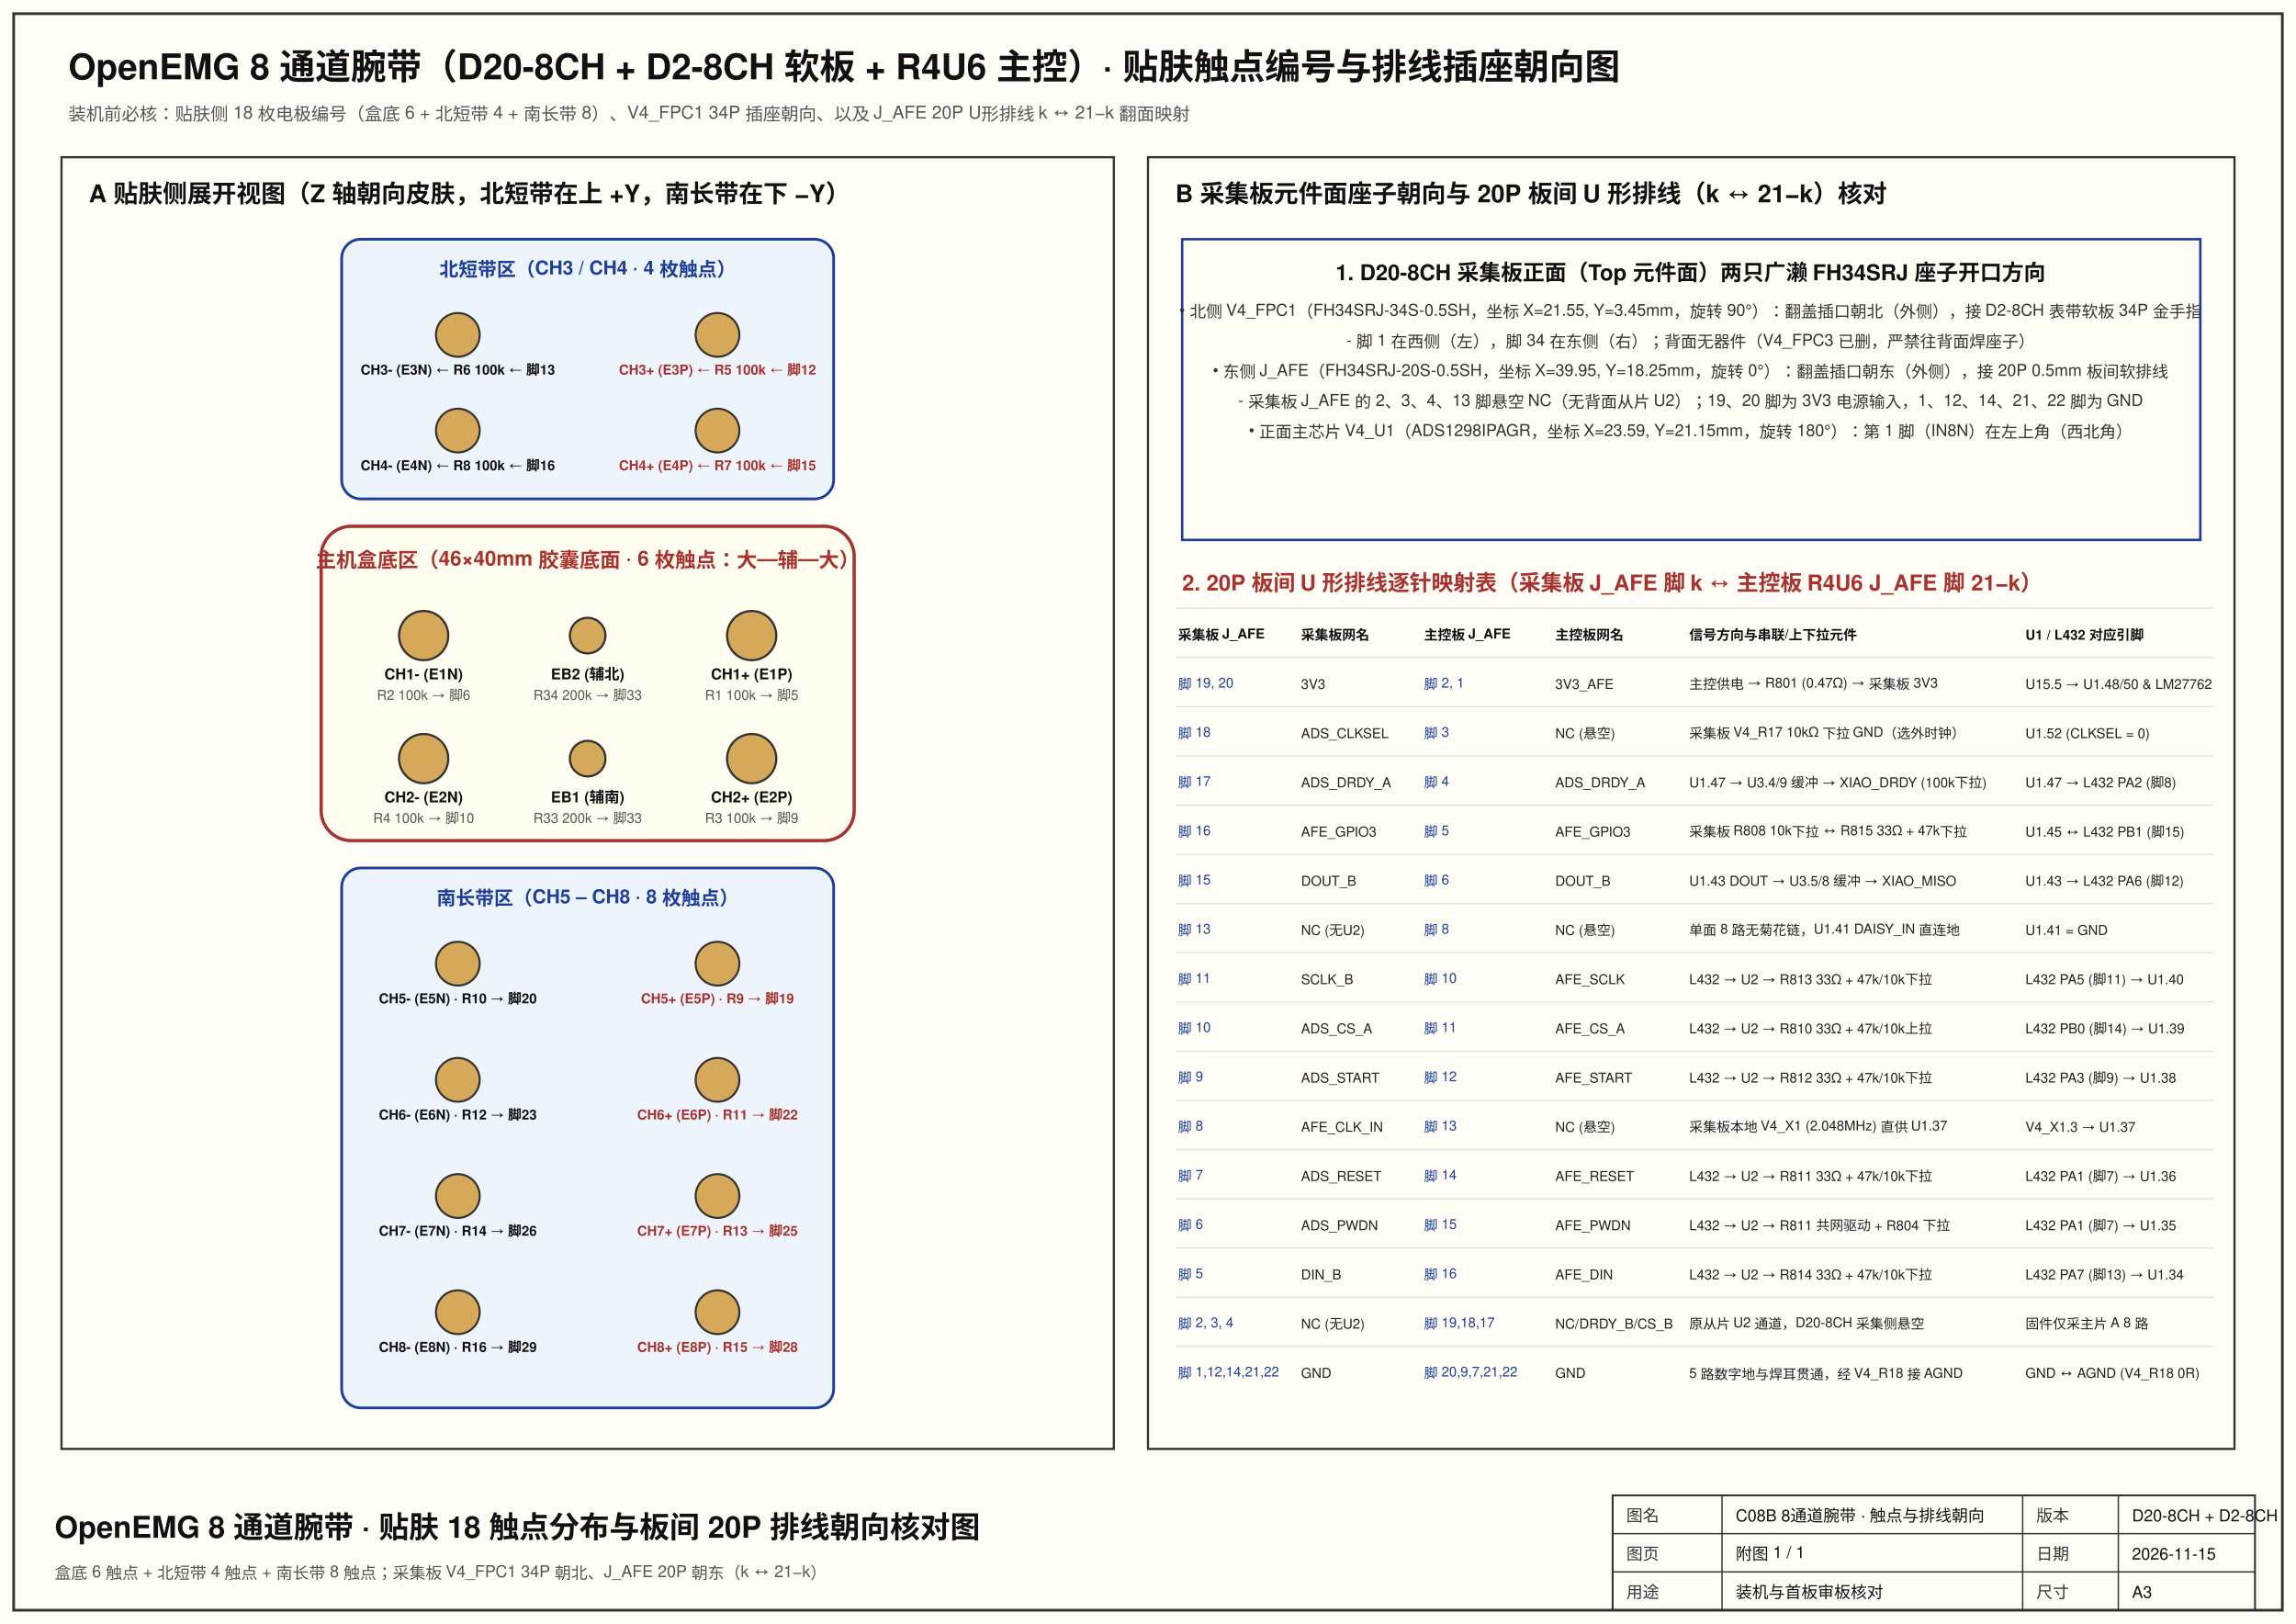
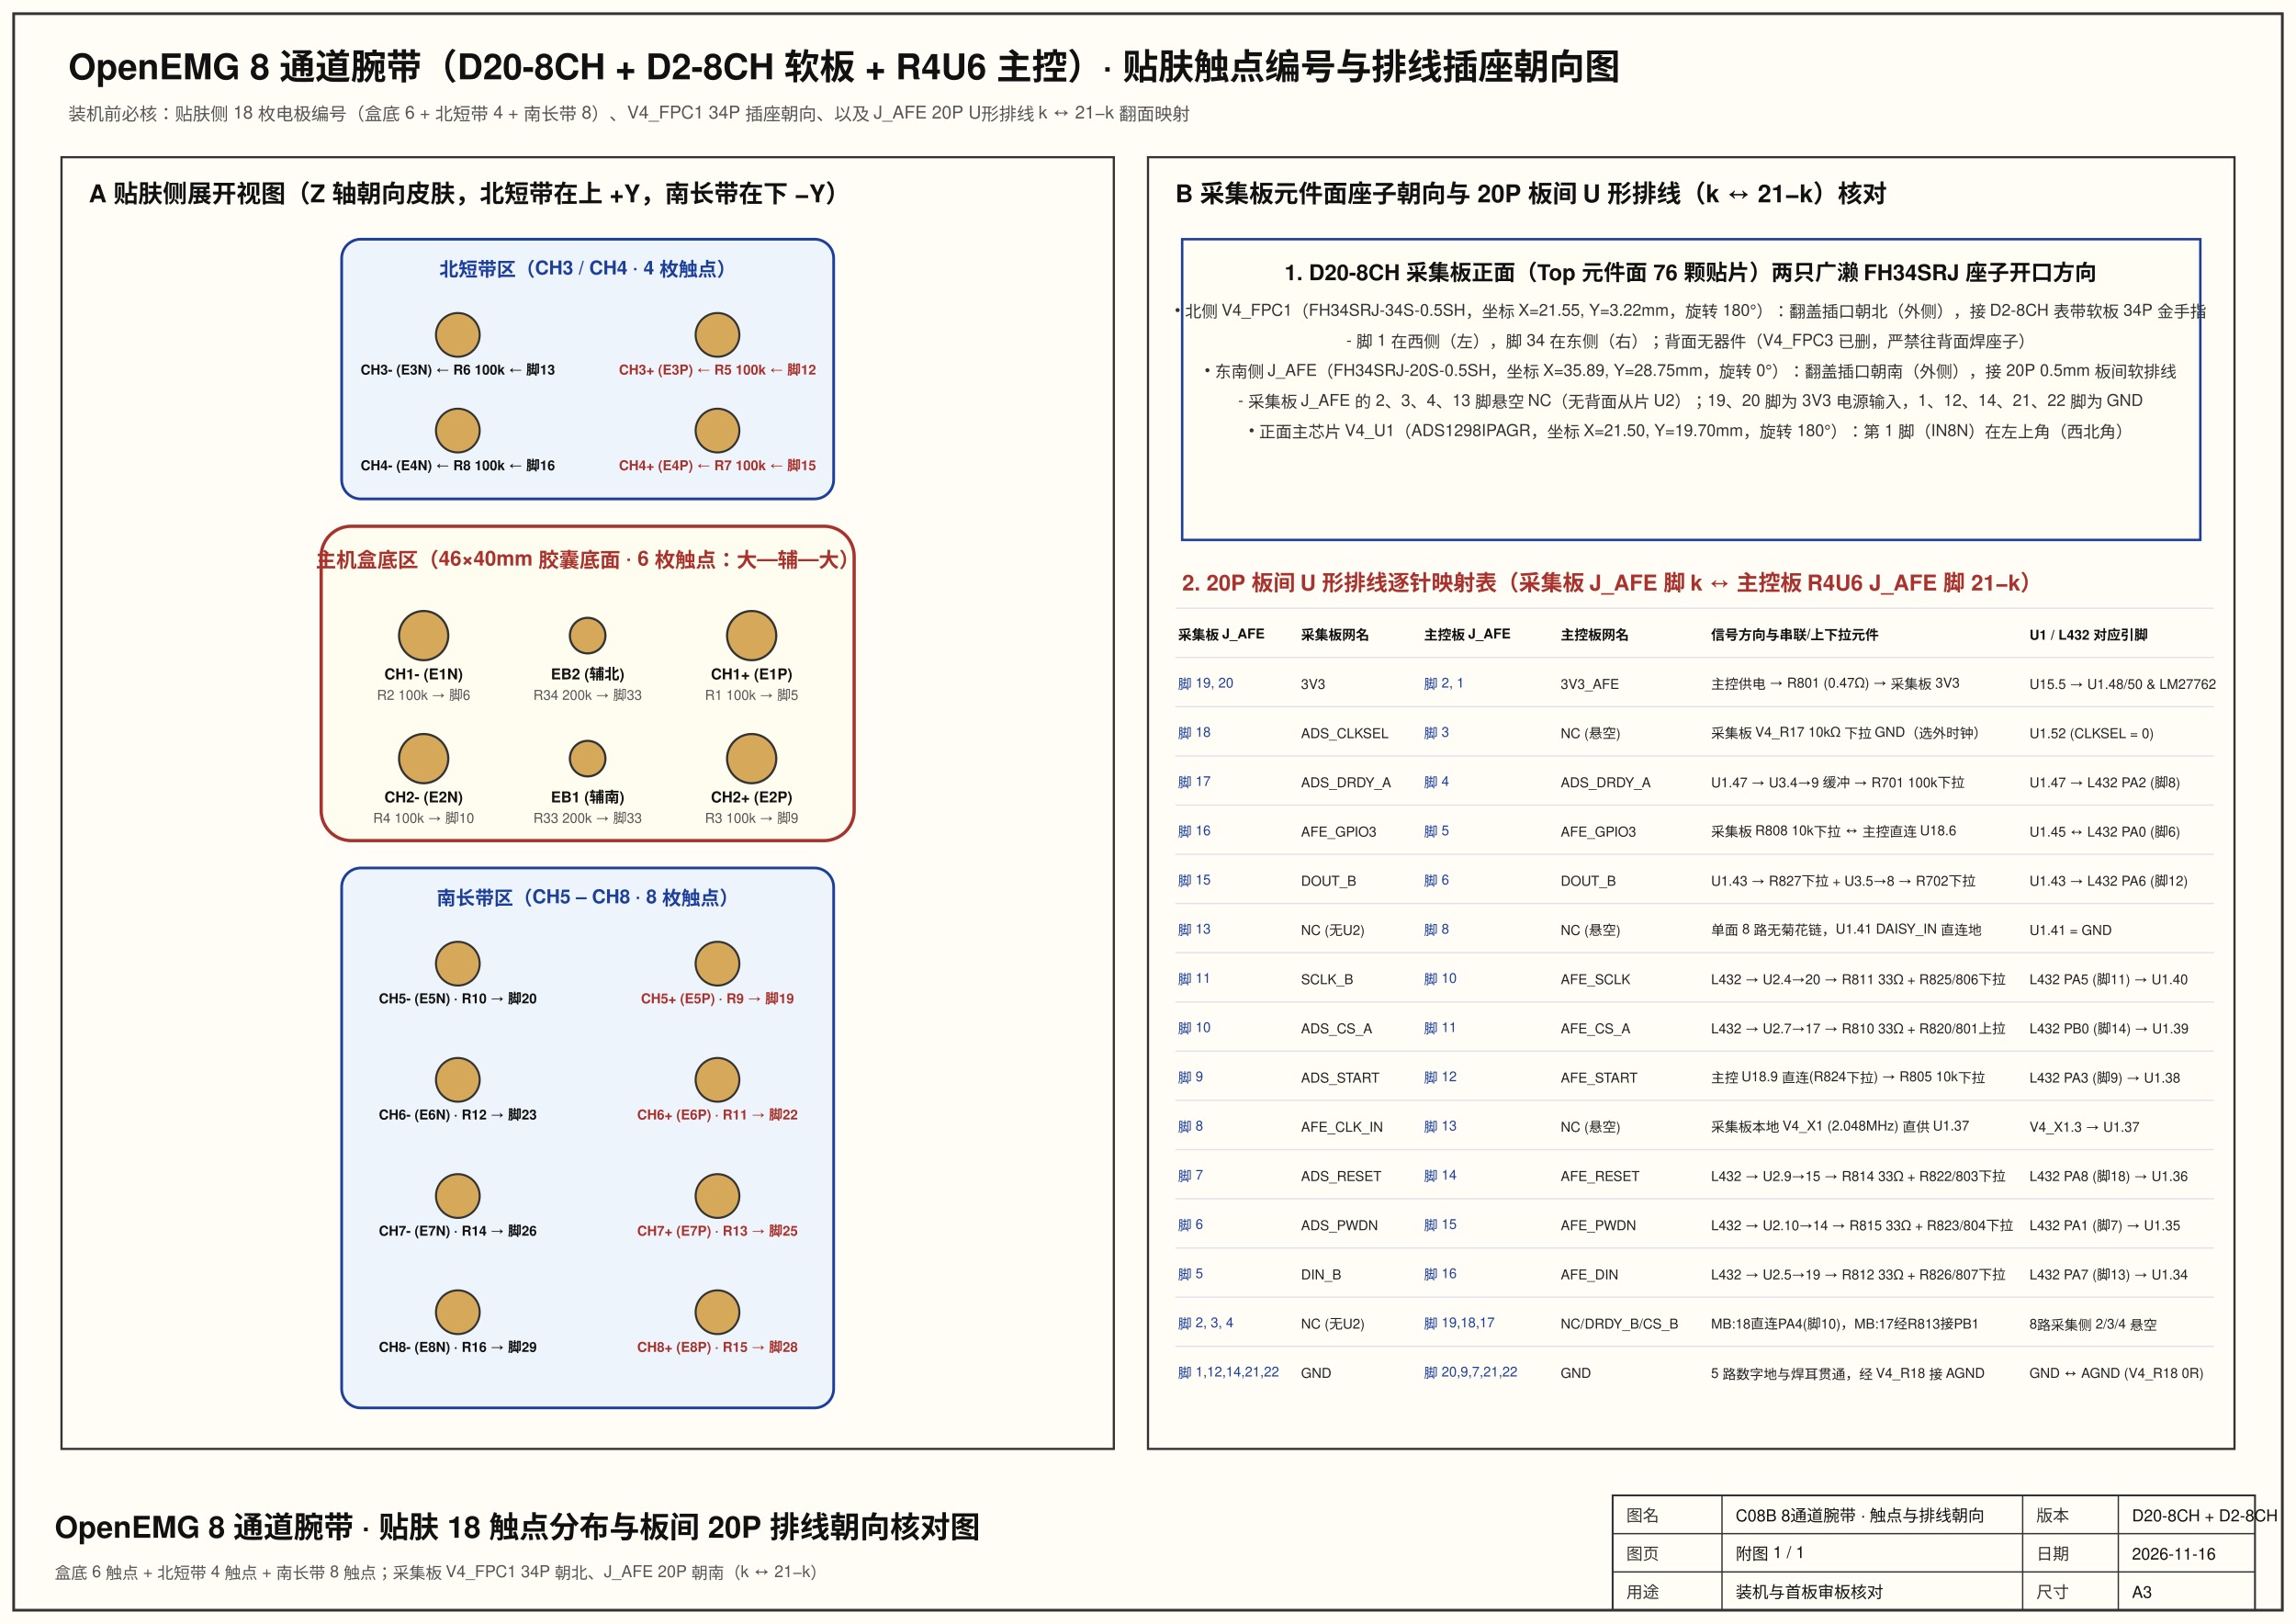
<svg xmlns="http://www.w3.org/2000/svg" width="1680" height="1188" viewBox="0 0 1680 1188" font-family="PingFang SC, Helvetica, sans-serif">
  <rect width="1680" height="1188" fill="#fffdf6" />
  <rect x="10" y="10" width="1660" height="1168" fill="none" stroke="#333" stroke-width="2" />
  <text x="50" y="58" font-size="26" fill="#111" font-weight="bold">OpenEMG 8 通道腕带（D20-8CH + D2-8CH 软板 + R4U6 主控）· 贴肤触点编号与排线插座朝向图</text>
  <text x="50" y="88" font-size="13" fill="#555">装机前必核：贴肤侧 18 枚电极编号（盒底 6 + 北短带 4 + 南长带 8）、V4_FPC1 34P 插座朝向、以及 J_AFE 20P U形排线 k ↔ 21−k 翻面映射</text>
  <rect x="45" y="115" width="770" height="945" fill="none" stroke="#333" stroke-width="1.6" />
  <text x="65" y="148" font-size="18" fill="#111" font-weight="bold">A  贴肤侧展开视图（Z 轴朝向皮肤，北短带在上 +Y，南长带在下 −Y）</text>
  <rect x="250" y="175" width="360" height="190" rx="14" fill="#eef4fb" stroke="#1d3f9a" stroke-width="2" />
  <text x="430" y="202" font-size="14" fill="#1d3f9a" text-anchor="middle" font-weight="bold">北短带区（CH3 / CH4 · 4 枚触点）</text>
  <circle cx="335" cy="245" r="16" fill="#d6a85a" stroke="#333" stroke-width="1.5" />
  <circle cx="525" cy="245" r="16" fill="#d6a85a" stroke="#333" stroke-width="1.5" />
  <text x="335" y="274" font-size="10" fill="#111" text-anchor="middle" font-weight="bold">CH3- (E3N) ← R6 100k ← 脚13</text>
  <text x="525" y="274" font-size="10" fill="#a8322d" text-anchor="middle" font-weight="bold">CH3+ (E3P) ← R5 100k ← 脚12</text>
  <circle cx="335" cy="315" r="16" fill="#d6a85a" stroke="#333" stroke-width="1.5" />
  <circle cx="525" cy="315" r="16" fill="#d6a85a" stroke="#333" stroke-width="1.5" />
  <text x="335" y="344" font-size="10" fill="#111" text-anchor="middle" font-weight="bold">CH4- (E4N) ← R8 100k ← 脚16</text>
  <text x="525" y="344" font-size="10" fill="#a8322d" text-anchor="middle" font-weight="bold">CH4+ (E4P) ← R7 100k ← 脚15</text>
  <rect x="235" y="385" width="390" height="230" rx="22" fill="#fffdf0" stroke="#a8322d" stroke-width="2.4" />
  <text x="430" y="415" font-size="15" fill="#a8322d" text-anchor="middle" font-weight="bold">主机盒底区（46×40mm 胶囊底面 · 6 枚触点：大—辅—大）</text>
  <circle cx="310" cy="465" r="18" fill="#d6a85a" stroke="#333" stroke-width="1.6" />
  <text x="310" y="497" font-size="11" fill="#111" text-anchor="middle" font-weight="bold">CH1- (E1N)</text>
  <text x="310" y="512" font-size="10" fill="#555" text-anchor="middle">R2 100k → 脚6</text>
  <circle cx="430" cy="465" r="13" fill="#d6a85a" stroke="#333" stroke-width="1.6" />
  <text x="430" y="497" font-size="11" fill="#111" text-anchor="middle" font-weight="bold">EB2 (辅北)</text>
  <text x="430" y="512" font-size="10" fill="#555" text-anchor="middle">R34 200k → 脚33</text>
  <circle cx="550" cy="465" r="18" fill="#d6a85a" stroke="#333" stroke-width="1.6" />
  <text x="550" y="497" font-size="11" fill="#111" text-anchor="middle" font-weight="bold">CH1+ (E1P)</text>
  <text x="550" y="512" font-size="10" fill="#555" text-anchor="middle">R1 100k → 脚5</text>
  <circle cx="310" cy="555" r="18" fill="#d6a85a" stroke="#333" stroke-width="1.6" />
  <text x="310" y="587" font-size="11" fill="#111" text-anchor="middle" font-weight="bold">CH2- (E2N)</text>
  <text x="310" y="602" font-size="10" fill="#555" text-anchor="middle">R4 100k → 脚10</text>
  <circle cx="430" cy="555" r="13" fill="#d6a85a" stroke="#333" stroke-width="1.6" />
  <text x="430" y="587" font-size="11" fill="#111" text-anchor="middle" font-weight="bold">EB1 (辅南)</text>
  <text x="430" y="602" font-size="10" fill="#555" text-anchor="middle">R33 200k → 脚33</text>
  <circle cx="550" cy="555" r="18" fill="#d6a85a" stroke="#333" stroke-width="1.6" />
  <text x="550" y="587" font-size="11" fill="#111" text-anchor="middle" font-weight="bold">CH2+ (E2P)</text>
  <text x="550" y="602" font-size="10" fill="#555" text-anchor="middle">R3 100k → 脚9</text>
  <rect x="250" y="635" width="360" height="395" rx="14" fill="#eef4fb" stroke="#1d3f9a" stroke-width="2" />
  <text x="430" y="662" font-size="14" fill="#1d3f9a" text-anchor="middle" font-weight="bold">南长带区（CH5 – CH8 · 8 枚触点）</text>
  <circle cx="335" cy="705" r="16" fill="#d6a85a" stroke="#333" stroke-width="1.5" />
  <circle cx="525" cy="705" r="16" fill="#d6a85a" stroke="#333" stroke-width="1.5" />
  <text x="335" y="734" font-size="10" fill="#111" text-anchor="middle" font-weight="bold">CH5- (E5N) · R10 → 脚20</text>
  <text x="525" y="734" font-size="10" fill="#a8322d" text-anchor="middle" font-weight="bold">CH5+ (E5P) · R9 → 脚19</text>
  <circle cx="335" cy="790" r="16" fill="#d6a85a" stroke="#333" stroke-width="1.5" />
  <circle cx="525" cy="790" r="16" fill="#d6a85a" stroke="#333" stroke-width="1.5" />
  <text x="335" y="819" font-size="10" fill="#111" text-anchor="middle" font-weight="bold">CH6- (E6N) · R12 → 脚23</text>
  <text x="525" y="819" font-size="10" fill="#a8322d" text-anchor="middle" font-weight="bold">CH6+ (E6P) · R11 → 脚22</text>
  <circle cx="335" cy="875" r="16" fill="#d6a85a" stroke="#333" stroke-width="1.5" />
  <circle cx="525" cy="875" r="16" fill="#d6a85a" stroke="#333" stroke-width="1.5" />
  <text x="335" y="904" font-size="10" fill="#111" text-anchor="middle" font-weight="bold">CH7- (E7N) · R14 → 脚26</text>
  <text x="525" y="904" font-size="10" fill="#a8322d" text-anchor="middle" font-weight="bold">CH7+ (E7P) · R13 → 脚25</text>
  <circle cx="335" cy="960" r="16" fill="#d6a85a" stroke="#333" stroke-width="1.5" />
  <circle cx="525" cy="960" r="16" fill="#d6a85a" stroke="#333" stroke-width="1.5" />
  <text x="335" y="989" font-size="10" fill="#111" text-anchor="middle" font-weight="bold">CH8- (E8N) · R16 → 脚29</text>
  <text x="525" y="989" font-size="10" fill="#a8322d" text-anchor="middle" font-weight="bold">CH8+ (E8P) · R15 → 脚28</text>
  <rect x="840" y="115" width="795" height="945" fill="none" stroke="#333" stroke-width="1.6" />
  <text x="860" y="148" font-size="18" fill="#111" font-weight="bold">B  采集板元件面座子朝向与 20P 板间 U 形排线（k ↔ 21−k）核对</text>
  <rect x="865" y="175" width="745" height="220" fill="#fffdf4" stroke="#1d3f9a" stroke-width="1.8" />
-   <text x="1237" y="205" font-size="16" fill="#111" text-anchor="middle" font-weight="bold">1. D20-8CH 采集板正面（Top 元件面）两只广濑 FH34SRJ 座子开口方向</text>
-   <text x="1237" y="231" font-size="12" fill="#333" text-anchor="middle">• 北侧 V4_FPC1（FH34SRJ-34S-0.5SH，坐标 X=21.55, Y=3.45mm，旋转 90°）：翻盖插口朝北（外侧），接 D2-8CH 表带软板 34P 金手指</text>
+   <text x="1237" y="205" font-size="16" fill="#111" text-anchor="middle" font-weight="bold">1. D20-8CH 采集板正面（Top 元件面 76 颗贴片）两只广濑 FH34SRJ 座子开口方向</text>
+   <text x="1237" y="231" font-size="12" fill="#333" text-anchor="middle">• 北侧 V4_FPC1（FH34SRJ-34S-0.5SH，坐标 X=21.55, Y=3.22mm，旋转 180°）：翻盖插口朝北（外侧），接 D2-8CH 表带软板 34P 金手指</text>
  <text x="1237" y="253" font-size="12" fill="#333" text-anchor="middle">  - 脚 1 在西侧（左），脚 34 在东侧（右）；背面无器件（V4_FPC3 已删，严禁往背面焊座子）</text>
-   <text x="1237" y="275" font-size="12" fill="#333" text-anchor="middle">• 东侧 J_AFE（FH34SRJ-20S-0.5SH，坐标 X=39.95, Y=18.25mm，旋转 0°）：翻盖插口朝东（外侧），接 20P 0.5mm 板间软排线</text>
+   <text x="1237" y="275" font-size="12" fill="#333" text-anchor="middle">• 东南侧 J_AFE（FH34SRJ-20S-0.5SH，坐标 X=35.89, Y=28.75mm，旋转 0°）：翻盖插口朝南（外侧），接 20P 0.5mm 板间软排线</text>
  <text x="1237" y="297" font-size="12" fill="#333" text-anchor="middle">  - 采集板 J_AFE 的 2、3、4、13 脚悬空 NC（无背面从片 U2）；19、20 脚为 3V3 电源输入，1、12、14、21、22 脚为 GND</text>
-   <text x="1237" y="319" font-size="12" fill="#333" text-anchor="middle">• 正面主芯片 V4_U1（ADS1298IPAGR，坐标 X=23.59, Y=21.15mm，旋转 180°）：第 1 脚（IN8N）在左上角（西北角）</text>
+   <text x="1237" y="319" font-size="12" fill="#333" text-anchor="middle">• 正面主芯片 V4_U1（ADS1298IPAGR，坐标 X=21.50, Y=19.70mm，旋转 180°）：第 1 脚（IN8N）在左上角（西北角）</text>
  <text x="865" y="432" font-size="16" fill="#a8322d" font-weight="bold">2. 20P 板间 U 形排线逐针映射表（采集板 J_AFE 脚 k ↔ 主控板 R4U6 J_AFE 脚 21−k）</text>
  <polyline points="860,445 1620,445" fill="none" stroke="#e0e4ea" stroke-width="1" />
  <text x="862" y="468" font-size="10" fill="#111" font-weight="bold">采集板 J_AFE</text>
  <text x="952" y="468" font-size="10" fill="#111" font-weight="bold">采集板网名</text>
  <text x="1042" y="468" font-size="10" fill="#111" font-weight="bold">主控板 J_AFE</text>
-   <text x="1138" y="468" font-size="10" fill="#111" font-weight="bold">主控板网名</text>
-   <text x="1236" y="468" font-size="10" fill="#111" font-weight="bold">信号方向与串联/上下拉元件</text>
-   <text x="1482" y="468" font-size="10" fill="#111" font-weight="bold">U1 / L432 对应引脚</text>
+   <text x="1142" y="468" font-size="10" fill="#111" font-weight="bold">主控板网名</text>
+   <text x="1252" y="468" font-size="10" fill="#111" font-weight="bold">信号方向与串联/上下拉元件</text>
+   <text x="1485" y="468" font-size="10" fill="#111" font-weight="bold">U1 / L432 对应引脚</text>
  <polyline points="860,481 1620,481" fill="none" stroke="#e0e4ea" stroke-width="1" />
  <text x="862" y="504" font-size="10" fill="#1d3f9a" font-weight="normal">脚 19, 20</text>
  <text x="952" y="504" font-size="10" fill="#222" font-weight="normal">3V3</text>
  <text x="1042" y="504" font-size="10" fill="#1d3f9a" font-weight="normal">脚 2, 1</text>
-   <text x="1138" y="504" font-size="10" fill="#222" font-weight="normal">3V3_AFE</text>
-   <text x="1236" y="504" font-size="10" fill="#222" font-weight="normal">主控供电 → R801 (0.47Ω) → 采集板 3V3</text>
-   <text x="1482" y="504" font-size="10" fill="#222" font-weight="normal">U15.5 → U1.48/50 &amp; LM27762</text>
+   <text x="1142" y="504" font-size="10" fill="#222" font-weight="normal">3V3_AFE</text>
+   <text x="1252" y="504" font-size="10" fill="#222" font-weight="normal">主控供电 → R801 (0.47Ω) → 采集板 3V3</text>
+   <text x="1485" y="504" font-size="10" fill="#222" font-weight="normal">U15.5 → U1.48/50 &amp; LM27762</text>
  <polyline points="860,517 1620,517" fill="none" stroke="#e0e4ea" stroke-width="1" />
  <text x="862" y="540" font-size="10" fill="#1d3f9a" font-weight="normal">脚 18</text>
  <text x="952" y="540" font-size="10" fill="#222" font-weight="normal">ADS_CLKSEL</text>
  <text x="1042" y="540" font-size="10" fill="#1d3f9a" font-weight="normal">脚 3</text>
-   <text x="1138" y="540" font-size="10" fill="#222" font-weight="normal">NC (悬空)</text>
-   <text x="1236" y="540" font-size="10" fill="#222" font-weight="normal">采集板 V4_R17 10kΩ 下拉 GND（选外时钟）</text>
-   <text x="1482" y="540" font-size="10" fill="#222" font-weight="normal">U1.52 (CLKSEL = 0)</text>
+   <text x="1142" y="540" font-size="10" fill="#222" font-weight="normal">NC (悬空)</text>
+   <text x="1252" y="540" font-size="10" fill="#222" font-weight="normal">采集板 V4_R17 10kΩ 下拉 GND（选外时钟）</text>
+   <text x="1485" y="540" font-size="10" fill="#222" font-weight="normal">U1.52 (CLKSEL = 0)</text>
  <polyline points="860,553 1620,553" fill="none" stroke="#e0e4ea" stroke-width="1" />
  <text x="862" y="576" font-size="10" fill="#1d3f9a" font-weight="normal">脚 17</text>
  <text x="952" y="576" font-size="10" fill="#222" font-weight="normal">ADS_DRDY_A</text>
  <text x="1042" y="576" font-size="10" fill="#1d3f9a" font-weight="normal">脚 4</text>
-   <text x="1138" y="576" font-size="10" fill="#222" font-weight="normal">ADS_DRDY_A</text>
-   <text x="1236" y="576" font-size="10" fill="#222" font-weight="normal">U1.47 → U3.4/9 缓冲 → XIAO_DRDY (100k下拉)</text>
-   <text x="1482" y="576" font-size="10" fill="#222" font-weight="normal">U1.47 → L432 PA2 (脚8)</text>
+   <text x="1142" y="576" font-size="10" fill="#222" font-weight="normal">ADS_DRDY_A</text>
+   <text x="1252" y="576" font-size="10" fill="#222" font-weight="normal">U1.47 → U3.4→9 缓冲 → R701 100k下拉</text>
+   <text x="1485" y="576" font-size="10" fill="#222" font-weight="normal">U1.47 → L432 PA2 (脚8)</text>
  <polyline points="860,589 1620,589" fill="none" stroke="#e0e4ea" stroke-width="1" />
  <text x="862" y="612" font-size="10" fill="#1d3f9a" font-weight="normal">脚 16</text>
  <text x="952" y="612" font-size="10" fill="#222" font-weight="normal">AFE_GPIO3</text>
  <text x="1042" y="612" font-size="10" fill="#1d3f9a" font-weight="normal">脚 5</text>
-   <text x="1138" y="612" font-size="10" fill="#222" font-weight="normal">AFE_GPIO3</text>
-   <text x="1236" y="612" font-size="10" fill="#222" font-weight="normal">采集板 R808 10k下拉 ↔ R815 33Ω + 47k下拉</text>
-   <text x="1482" y="612" font-size="10" fill="#222" font-weight="normal">U1.45 ↔ L432 PB1 (脚15)</text>
+   <text x="1142" y="612" font-size="10" fill="#222" font-weight="normal">AFE_GPIO3</text>
+   <text x="1252" y="612" font-size="10" fill="#222" font-weight="normal">采集板 R808 10k下拉 ↔ 主控直连 U18.6</text>
+   <text x="1485" y="612" font-size="10" fill="#222" font-weight="normal">U1.45 ↔ L432 PA0 (脚6)</text>
  <polyline points="860,625 1620,625" fill="none" stroke="#e0e4ea" stroke-width="1" />
  <text x="862" y="648" font-size="10" fill="#1d3f9a" font-weight="normal">脚 15</text>
  <text x="952" y="648" font-size="10" fill="#222" font-weight="normal">DOUT_B</text>
  <text x="1042" y="648" font-size="10" fill="#1d3f9a" font-weight="normal">脚 6</text>
-   <text x="1138" y="648" font-size="10" fill="#222" font-weight="normal">DOUT_B</text>
-   <text x="1236" y="648" font-size="10" fill="#222" font-weight="normal">U1.43 DOUT → U3.5/8 缓冲 → XIAO_MISO</text>
-   <text x="1482" y="648" font-size="10" fill="#222" font-weight="normal">U1.43 → L432 PA6 (脚12)</text>
+   <text x="1142" y="648" font-size="10" fill="#222" font-weight="normal">DOUT_B</text>
+   <text x="1252" y="648" font-size="10" fill="#222" font-weight="normal">U1.43 → R827下拉 + U3.5→8 → R702下拉</text>
+   <text x="1485" y="648" font-size="10" fill="#222" font-weight="normal">U1.43 → L432 PA6 (脚12)</text>
  <polyline points="860,661 1620,661" fill="none" stroke="#e0e4ea" stroke-width="1" />
  <text x="862" y="684" font-size="10" fill="#1d3f9a" font-weight="normal">脚 13</text>
  <text x="952" y="684" font-size="10" fill="#222" font-weight="normal">NC (无U2)</text>
  <text x="1042" y="684" font-size="10" fill="#1d3f9a" font-weight="normal">脚 8</text>
-   <text x="1138" y="684" font-size="10" fill="#222" font-weight="normal">NC (悬空)</text>
-   <text x="1236" y="684" font-size="10" fill="#222" font-weight="normal">单面 8 路无菊花链，U1.41 DAISY_IN 直连地</text>
-   <text x="1482" y="684" font-size="10" fill="#222" font-weight="normal">U1.41 = GND</text>
+   <text x="1142" y="684" font-size="10" fill="#222" font-weight="normal">NC (悬空)</text>
+   <text x="1252" y="684" font-size="10" fill="#222" font-weight="normal">单面 8 路无菊花链，U1.41 DAISY_IN 直连地</text>
+   <text x="1485" y="684" font-size="10" fill="#222" font-weight="normal">U1.41 = GND</text>
  <polyline points="860,697 1620,697" fill="none" stroke="#e0e4ea" stroke-width="1" />
  <text x="862" y="720" font-size="10" fill="#1d3f9a" font-weight="normal">脚 11</text>
  <text x="952" y="720" font-size="10" fill="#222" font-weight="normal">SCLK_B</text>
  <text x="1042" y="720" font-size="10" fill="#1d3f9a" font-weight="normal">脚 10</text>
-   <text x="1138" y="720" font-size="10" fill="#222" font-weight="normal">AFE_SCLK</text>
-   <text x="1236" y="720" font-size="10" fill="#222" font-weight="normal">L432 → U2 → R813 33Ω + 47k/10k下拉</text>
-   <text x="1482" y="720" font-size="10" fill="#222" font-weight="normal">L432 PA5 (脚11) → U1.40</text>
+   <text x="1142" y="720" font-size="10" fill="#222" font-weight="normal">AFE_SCLK</text>
+   <text x="1252" y="720" font-size="10" fill="#222" font-weight="normal">L432 → U2.4→20 → R811 33Ω + R825/806下拉</text>
+   <text x="1485" y="720" font-size="10" fill="#222" font-weight="normal">L432 PA5 (脚11) → U1.40</text>
  <polyline points="860,733 1620,733" fill="none" stroke="#e0e4ea" stroke-width="1" />
  <text x="862" y="756" font-size="10" fill="#1d3f9a" font-weight="normal">脚 10</text>
  <text x="952" y="756" font-size="10" fill="#222" font-weight="normal">ADS_CS_A</text>
  <text x="1042" y="756" font-size="10" fill="#1d3f9a" font-weight="normal">脚 11</text>
-   <text x="1138" y="756" font-size="10" fill="#222" font-weight="normal">AFE_CS_A</text>
-   <text x="1236" y="756" font-size="10" fill="#222" font-weight="normal">L432 → U2 → R810 33Ω + 47k/10k上拉</text>
-   <text x="1482" y="756" font-size="10" fill="#222" font-weight="normal">L432 PB0 (脚14) → U1.39</text>
+   <text x="1142" y="756" font-size="10" fill="#222" font-weight="normal">AFE_CS_A</text>
+   <text x="1252" y="756" font-size="10" fill="#222" font-weight="normal">L432 → U2.7→17 → R810 33Ω + R820/801上拉</text>
+   <text x="1485" y="756" font-size="10" fill="#222" font-weight="normal">L432 PB0 (脚14) → U1.39</text>
  <polyline points="860,769 1620,769" fill="none" stroke="#e0e4ea" stroke-width="1" />
  <text x="862" y="792" font-size="10" fill="#1d3f9a" font-weight="normal">脚 9</text>
  <text x="952" y="792" font-size="10" fill="#222" font-weight="normal">ADS_START</text>
  <text x="1042" y="792" font-size="10" fill="#1d3f9a" font-weight="normal">脚 12</text>
-   <text x="1138" y="792" font-size="10" fill="#222" font-weight="normal">AFE_START</text>
-   <text x="1236" y="792" font-size="10" fill="#222" font-weight="normal">L432 → U2 → R812 33Ω + 47k/10k下拉</text>
-   <text x="1482" y="792" font-size="10" fill="#222" font-weight="normal">L432 PA3 (脚9) → U1.38</text>
+   <text x="1142" y="792" font-size="10" fill="#222" font-weight="normal">AFE_START</text>
+   <text x="1252" y="792" font-size="10" fill="#222" font-weight="normal">主控 U18.9 直连(R824下拉) → R805 10k下拉</text>
+   <text x="1485" y="792" font-size="10" fill="#222" font-weight="normal">L432 PA3 (脚9) → U1.38</text>
  <polyline points="860,805 1620,805" fill="none" stroke="#e0e4ea" stroke-width="1" />
  <text x="862" y="828" font-size="10" fill="#1d3f9a" font-weight="normal">脚 8</text>
  <text x="952" y="828" font-size="10" fill="#222" font-weight="normal">AFE_CLK_IN</text>
  <text x="1042" y="828" font-size="10" fill="#1d3f9a" font-weight="normal">脚 13</text>
-   <text x="1138" y="828" font-size="10" fill="#222" font-weight="normal">NC (悬空)</text>
-   <text x="1236" y="828" font-size="10" fill="#222" font-weight="normal">采集板本地 V4_X1 (2.048MHz) 直供 U1.37</text>
-   <text x="1482" y="828" font-size="10" fill="#222" font-weight="normal">V4_X1.3 → U1.37</text>
+   <text x="1142" y="828" font-size="10" fill="#222" font-weight="normal">NC (悬空)</text>
+   <text x="1252" y="828" font-size="10" fill="#222" font-weight="normal">采集板本地 V4_X1 (2.048MHz) 直供 U1.37</text>
+   <text x="1485" y="828" font-size="10" fill="#222" font-weight="normal">V4_X1.3 → U1.37</text>
  <polyline points="860,841 1620,841" fill="none" stroke="#e0e4ea" stroke-width="1" />
  <text x="862" y="864" font-size="10" fill="#1d3f9a" font-weight="normal">脚 7</text>
  <text x="952" y="864" font-size="10" fill="#222" font-weight="normal">ADS_RESET</text>
  <text x="1042" y="864" font-size="10" fill="#1d3f9a" font-weight="normal">脚 14</text>
-   <text x="1138" y="864" font-size="10" fill="#222" font-weight="normal">AFE_RESET</text>
-   <text x="1236" y="864" font-size="10" fill="#222" font-weight="normal">L432 → U2 → R811 33Ω + 47k/10k下拉</text>
-   <text x="1482" y="864" font-size="10" fill="#222" font-weight="normal">L432 PA1 (脚7) → U1.36</text>
+   <text x="1142" y="864" font-size="10" fill="#222" font-weight="normal">AFE_RESET</text>
+   <text x="1252" y="864" font-size="10" fill="#222" font-weight="normal">L432 → U2.9→15 → R814 33Ω + R822/803下拉</text>
+   <text x="1485" y="864" font-size="10" fill="#222" font-weight="normal">L432 PA8 (脚18) → U1.36</text>
  <polyline points="860,877 1620,877" fill="none" stroke="#e0e4ea" stroke-width="1" />
  <text x="862" y="900" font-size="10" fill="#1d3f9a" font-weight="normal">脚 6</text>
  <text x="952" y="900" font-size="10" fill="#222" font-weight="normal">ADS_PWDN</text>
  <text x="1042" y="900" font-size="10" fill="#1d3f9a" font-weight="normal">脚 15</text>
-   <text x="1138" y="900" font-size="10" fill="#222" font-weight="normal">AFE_PWDN</text>
-   <text x="1236" y="900" font-size="10" fill="#222" font-weight="normal">L432 → U2 → R811 共网驱动 + R804 下拉</text>
-   <text x="1482" y="900" font-size="10" fill="#222" font-weight="normal">L432 PA1 (脚7) → U1.35</text>
+   <text x="1142" y="900" font-size="10" fill="#222" font-weight="normal">AFE_PWDN</text>
+   <text x="1252" y="900" font-size="10" fill="#222" font-weight="normal">L432 → U2.10→14 → R815 33Ω + R823/804下拉</text>
+   <text x="1485" y="900" font-size="10" fill="#222" font-weight="normal">L432 PA1 (脚7) → U1.35</text>
  <polyline points="860,913 1620,913" fill="none" stroke="#e0e4ea" stroke-width="1" />
  <text x="862" y="936" font-size="10" fill="#1d3f9a" font-weight="normal">脚 5</text>
  <text x="952" y="936" font-size="10" fill="#222" font-weight="normal">DIN_B</text>
  <text x="1042" y="936" font-size="10" fill="#1d3f9a" font-weight="normal">脚 16</text>
-   <text x="1138" y="936" font-size="10" fill="#222" font-weight="normal">AFE_DIN</text>
-   <text x="1236" y="936" font-size="10" fill="#222" font-weight="normal">L432 → U2 → R814 33Ω + 47k/10k下拉</text>
-   <text x="1482" y="936" font-size="10" fill="#222" font-weight="normal">L432 PA7 (脚13) → U1.34</text>
+   <text x="1142" y="936" font-size="10" fill="#222" font-weight="normal">AFE_DIN</text>
+   <text x="1252" y="936" font-size="10" fill="#222" font-weight="normal">L432 → U2.5→19 → R812 33Ω + R826/807下拉</text>
+   <text x="1485" y="936" font-size="10" fill="#222" font-weight="normal">L432 PA7 (脚13) → U1.34</text>
  <polyline points="860,949 1620,949" fill="none" stroke="#e0e4ea" stroke-width="1" />
  <text x="862" y="972" font-size="10" fill="#1d3f9a" font-weight="normal">脚 2, 3, 4</text>
  <text x="952" y="972" font-size="10" fill="#222" font-weight="normal">NC (无U2)</text>
  <text x="1042" y="972" font-size="10" fill="#1d3f9a" font-weight="normal">脚 19,18,17</text>
-   <text x="1138" y="972" font-size="10" fill="#222" font-weight="normal">NC/DRDY_B/CS_B</text>
-   <text x="1236" y="972" font-size="10" fill="#222" font-weight="normal">原从片 U2 通道，D20-8CH 采集侧悬空</text>
-   <text x="1482" y="972" font-size="10" fill="#222" font-weight="normal">固件仅采主片 A 8 路</text>
+   <text x="1142" y="972" font-size="10" fill="#222" font-weight="normal">NC/DRDY_B/CS_B</text>
+   <text x="1252" y="972" font-size="10" fill="#222" font-weight="normal">MB:18直连PA4(脚10)，MB:17经R813接PB1</text>
+   <text x="1485" y="972" font-size="10" fill="#222" font-weight="normal">8路采集侧 2/3/4 悬空</text>
  <polyline points="860,985 1620,985" fill="none" stroke="#e0e4ea" stroke-width="1" />
  <text x="862" y="1008" font-size="10" fill="#1d3f9a" font-weight="normal">脚 1,12,14,21,22</text>
  <text x="952" y="1008" font-size="10" fill="#222" font-weight="normal">GND</text>
  <text x="1042" y="1008" font-size="10" fill="#1d3f9a" font-weight="normal">脚 20,9,7,21,22</text>
-   <text x="1138" y="1008" font-size="10" fill="#222" font-weight="normal">GND</text>
-   <text x="1236" y="1008" font-size="10" fill="#222" font-weight="normal">5 路数字地与焊耳贯通，经 V4_R18 接 AGND</text>
-   <text x="1482" y="1008" font-size="10" fill="#222" font-weight="normal">GND ↔ AGND (V4_R18 0R)</text>
+   <text x="1142" y="1008" font-size="10" fill="#222" font-weight="normal">GND</text>
+   <text x="1252" y="1008" font-size="10" fill="#222" font-weight="normal">5 路数字地与焊耳贯通，经 V4_R18 接 AGND</text>
+   <text x="1485" y="1008" font-size="10" fill="#222" font-weight="normal">GND ↔ AGND (V4_R18 0R)</text>
  <text x="40" y="1125" font-size="22" fill="#111" text-anchor="start" font-weight="bold">OpenEMG 8 通道腕带 · 贴肤 18 触点分布与板间 20P 排线朝向核对图</text>
-   <text x="40" y="1155" font-size="12" fill="#555" text-anchor="start" font-weight="normal">盒底 6 触点 + 北短带 4 触点 + 南长带 8 触点；采集板 V4_FPC1 34P 朝北、J_AFE 20P 朝东（k ↔ 21−k）</text>
+   <text x="40" y="1155" font-size="12" fill="#555" text-anchor="start" font-weight="normal">盒底 6 触点 + 北短带 4 触点 + 南长带 8 触点；采集板 V4_FPC1 34P 朝北、J_AFE 20P 朝南（k ↔ 21−k）</text>
  <rect x="1180" y="1094" width="470" height="84" fill="none" stroke="#333" stroke-width="1.4" />
  <polyline points="1180,1122 1650,1122" fill="none" stroke="#333" stroke-width="1" />
  <polyline points="1180,1150 1650,1150" fill="none" stroke="#333" stroke-width="1" />
  <polyline points="1260,1094 1260,1178" fill="none" stroke="#333" stroke-width="1" />
  <polyline points="1480,1094 1480,1178" fill="none" stroke="#333" stroke-width="1" />
  <polyline points="1550,1094 1550,1178" fill="none" stroke="#333" stroke-width="1" />
  <text x="1190" y="1113" font-size="12" fill="#333" text-anchor="start">图名</text>
  <text x="1270" y="1113" font-size="12" fill="#111" text-anchor="start">C08B 8通道腕带 · 触点与排线朝向</text>
  <text x="1490" y="1113" font-size="12" fill="#333" text-anchor="start">版本</text>
  <text x="1560" y="1113" font-size="12" fill="#111" text-anchor="start">D20-8CH + D2-8CH</text>
  <text x="1190" y="1141" font-size="12" fill="#333" text-anchor="start">图页</text>
  <text x="1270" y="1141" font-size="12" fill="#111" text-anchor="start">附图 1 / 1</text>
  <text x="1490" y="1141" font-size="12" fill="#333" text-anchor="start">日期</text>
-   <text x="1560" y="1141" font-size="12" fill="#111" text-anchor="start">2026-11-15</text>
+   <text x="1560" y="1141" font-size="12" fill="#111" text-anchor="start">2026-11-16</text>
  <text x="1190" y="1169" font-size="12" fill="#333" text-anchor="start">用途</text>
  <text x="1270" y="1169" font-size="12" fill="#111" text-anchor="start">装机与首板审板核对</text>
  <text x="1490" y="1169" font-size="12" fill="#333" text-anchor="start">尺寸</text>
  <text x="1560" y="1169" font-size="12" fill="#111" text-anchor="start">A3</text>
</svg>
